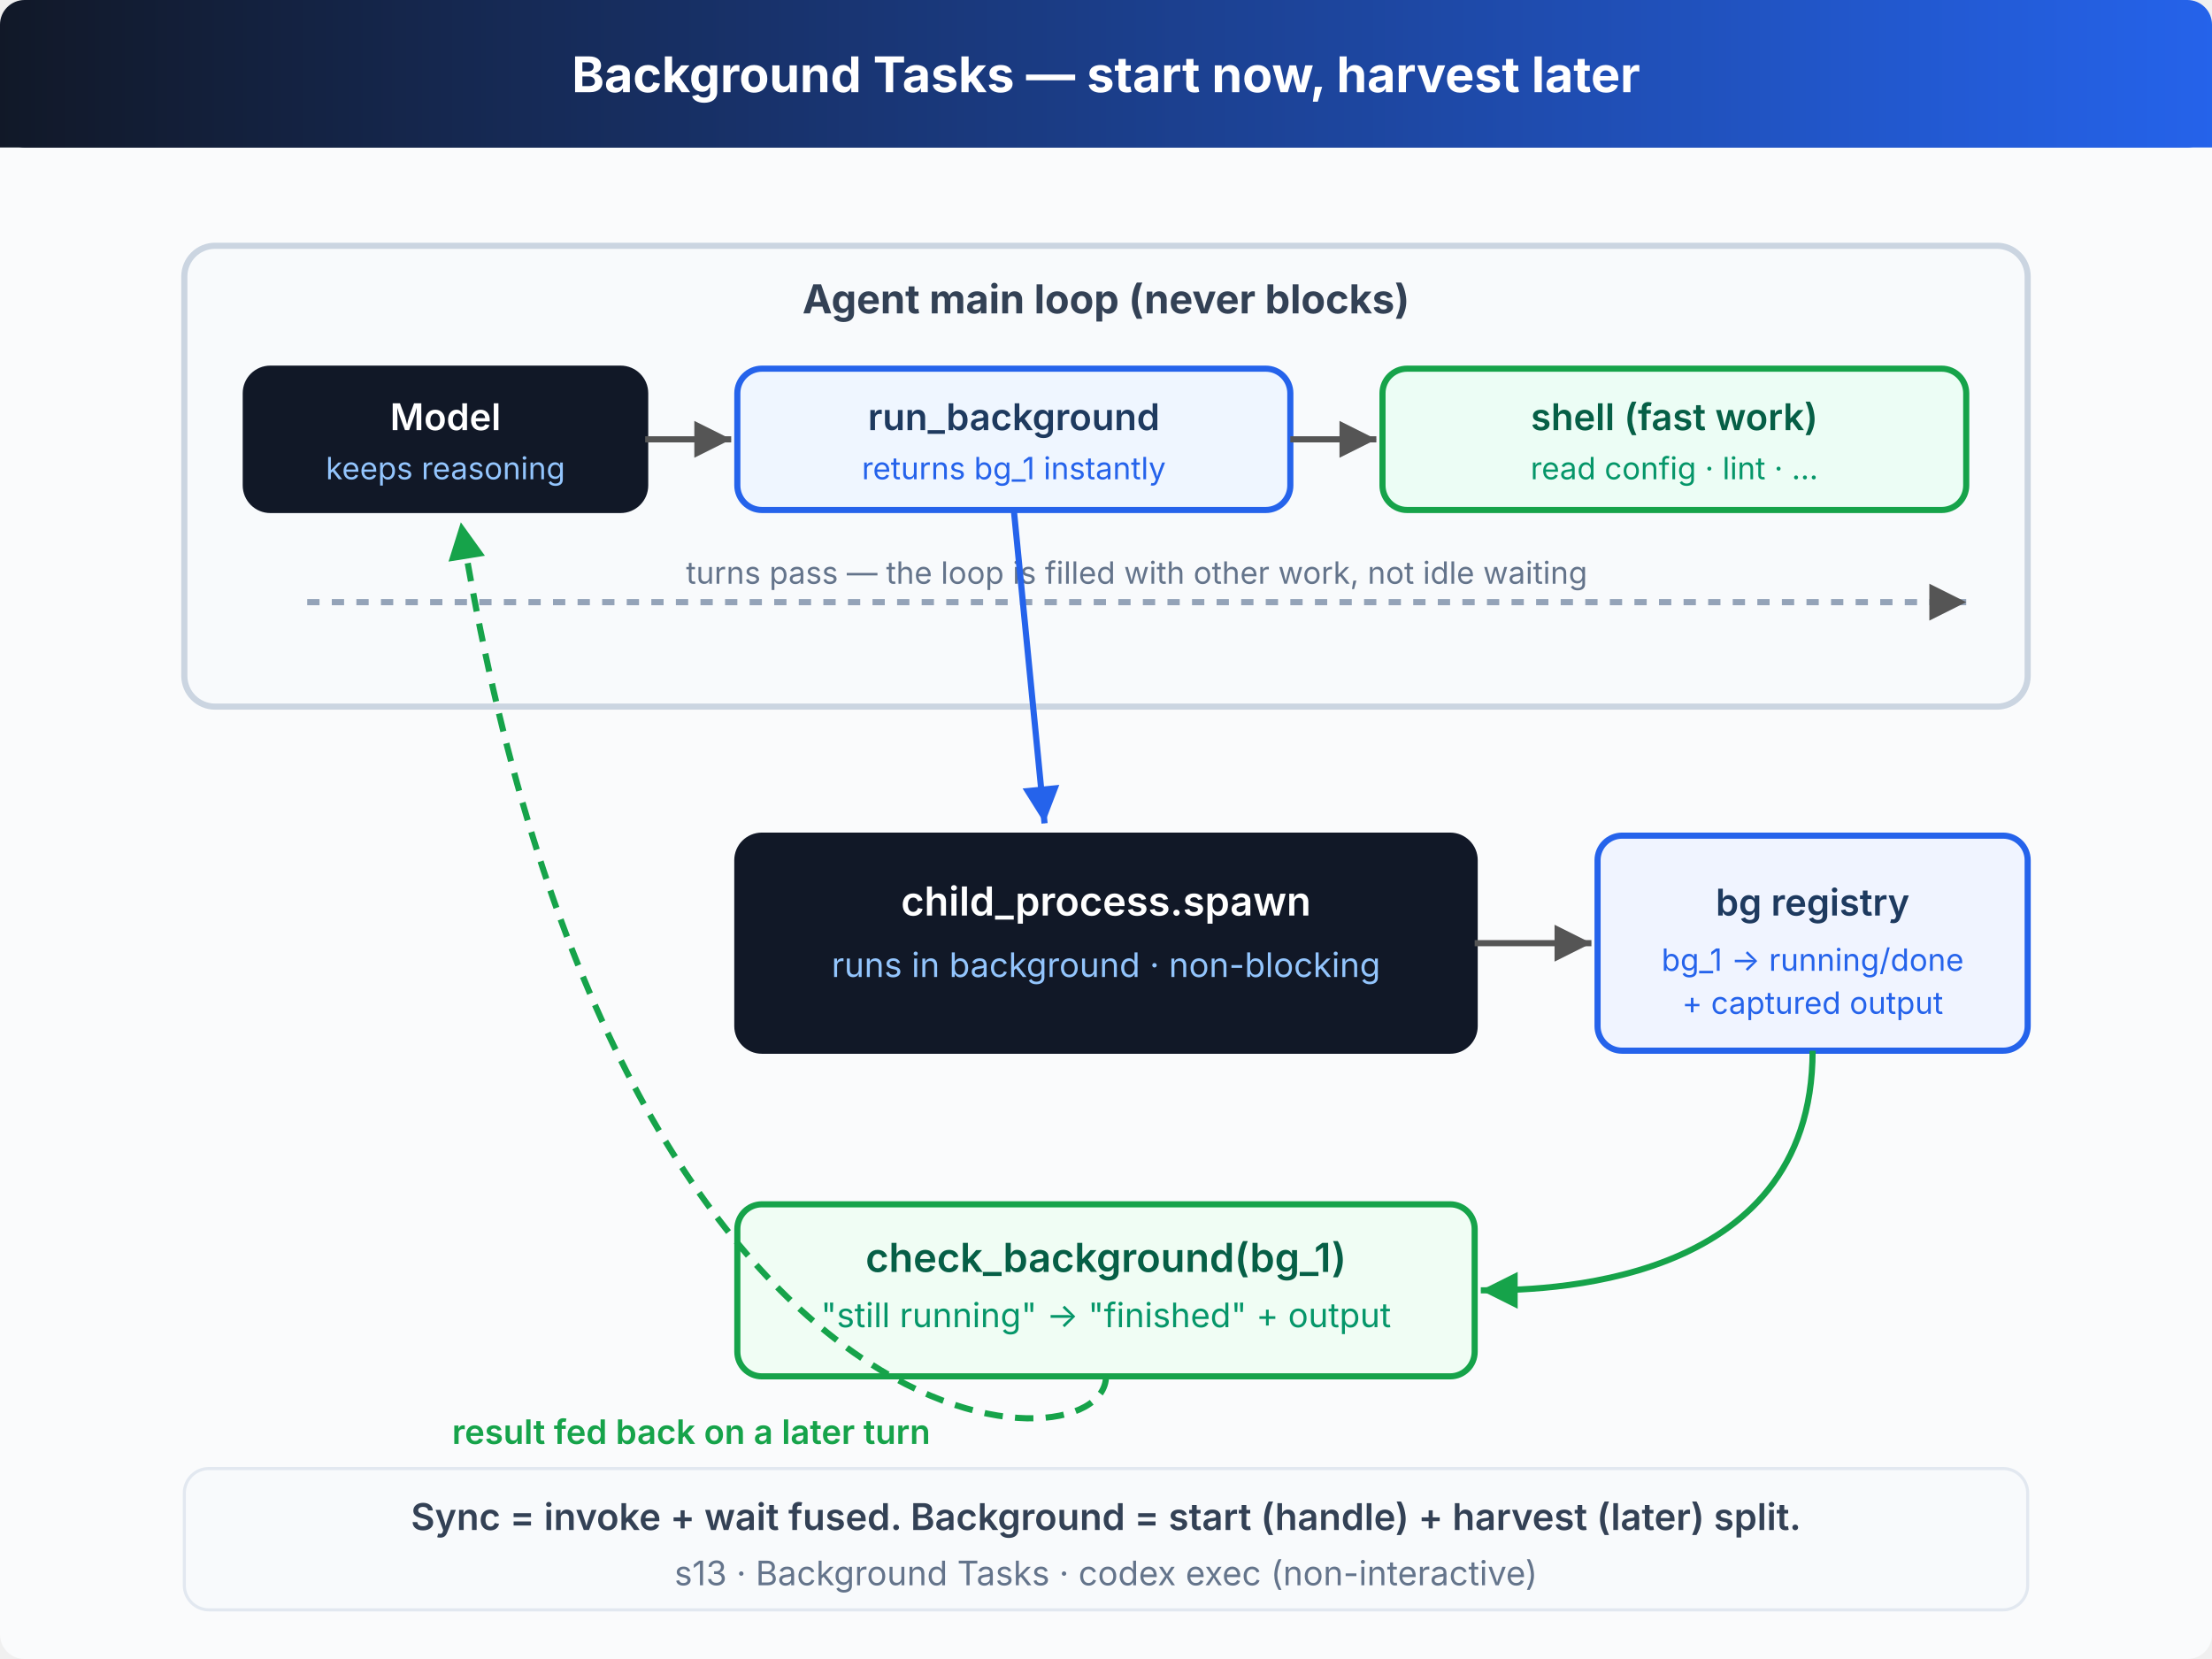
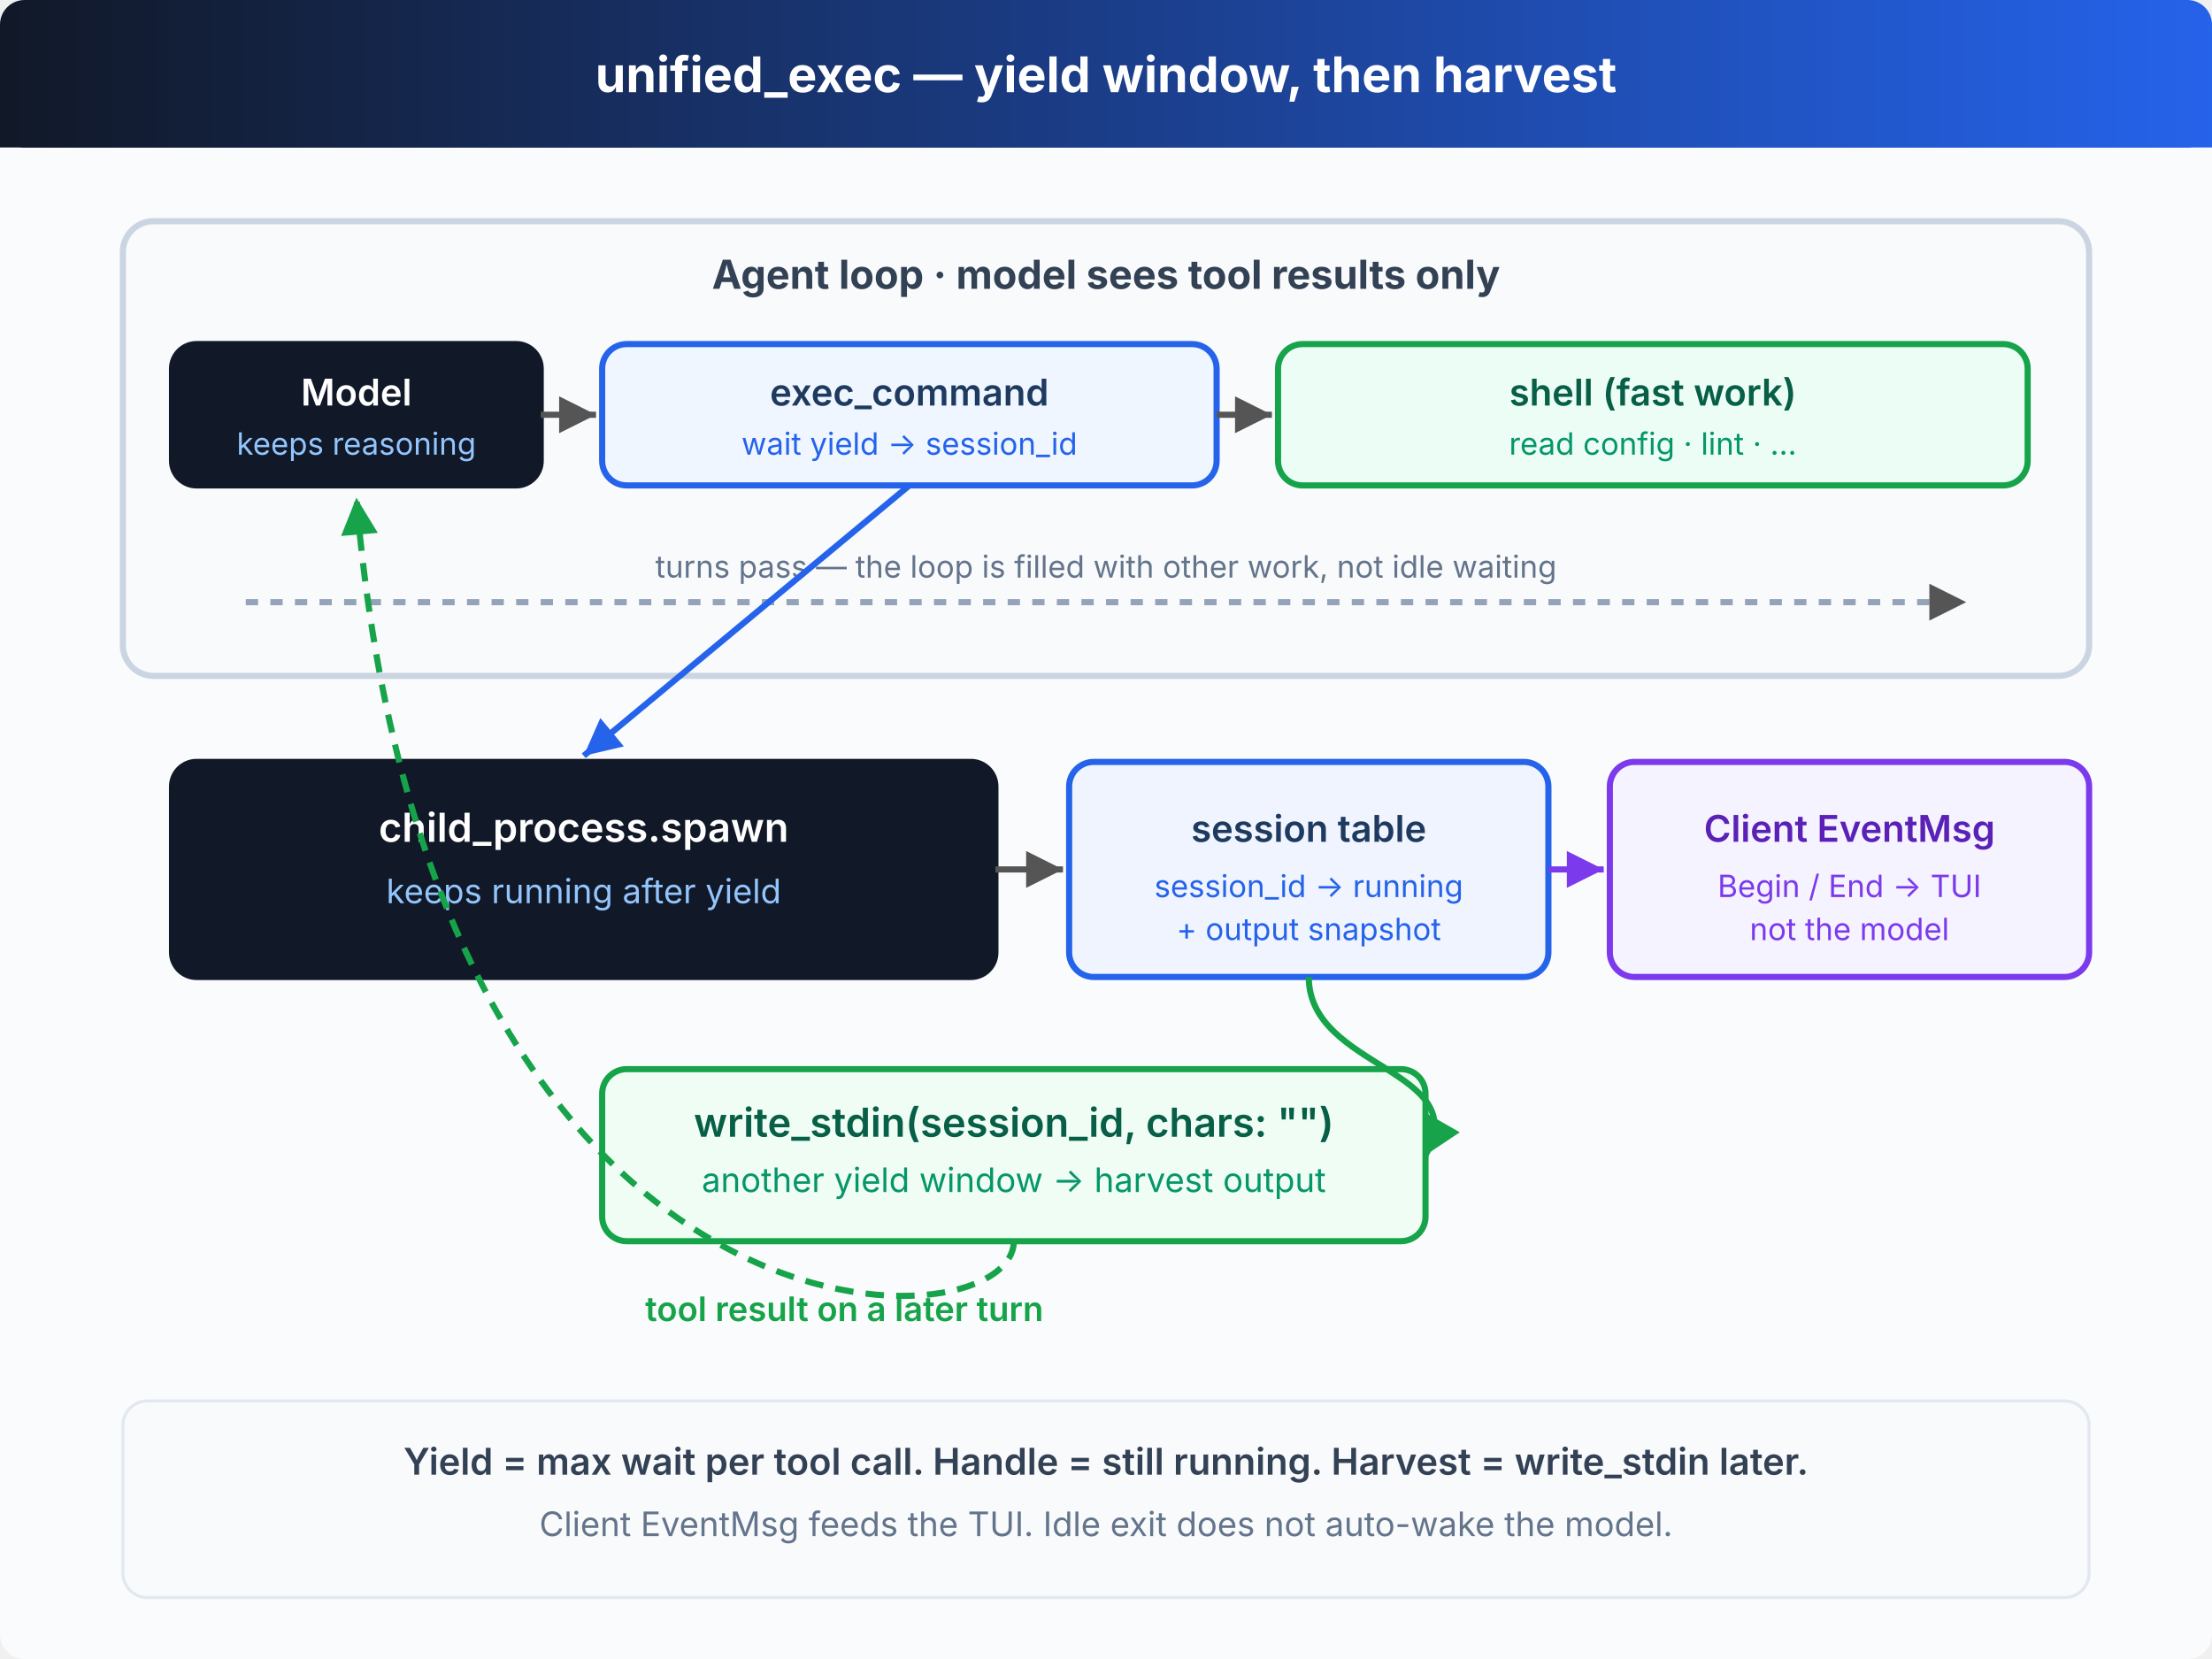
<svg xmlns="http://www.w3.org/2000/svg" viewBox="0 0 720 540" font-family="system-ui, -apple-system, sans-serif">
  <defs>
    <marker id="arrow" viewBox="0 0 10 10" refX="10" refY="5" markerWidth="6" markerHeight="6" orient="auto-start-reverse">
      <path d="M 0 0 L 10 5 L 0 10 z" fill="#555" />
    </marker>
    <marker id="arrow-blue" viewBox="0 0 10 10" refX="10" refY="5" markerWidth="6" markerHeight="6" orient="auto-start-reverse">
      <path d="M 0 0 L 10 5 L 0 10 z" fill="#2563eb" />
    </marker>
    <marker id="arrow-green" viewBox="0 0 10 10" refX="10" refY="5" markerWidth="6" markerHeight="6" orient="auto-start-reverse">
      <path d="M 0 0 L 10 5 L 0 10 z" fill="#16a34a" />
    </marker>
+     <marker id="arrow-purple" viewBox="0 0 10 10" refX="10" refY="5" markerWidth="6" markerHeight="6" orient="auto-start-reverse">
+       <path d="M 0 0 L 10 5 L 0 10 z" fill="#7c3aed" />
+     </marker>
    <linearGradient id="header" x1="0" y1="0" x2="1" y2="0">
      <stop offset="0%" stop-color="#111827" />
      <stop offset="100%" stop-color="#2563eb" />
    </linearGradient>
  </defs>
  <rect width="720" height="540" fill="#fafbfc" rx="8" />
  <rect x="0" y="0" width="720" height="48" fill="url(#header)" rx="8" />
  <rect x="0" y="40" width="720" height="8" fill="url(#header)" />
-   <text x="360" y="30" fill="#fff" font-size="16" font-weight="700" text-anchor="middle">Background Tasks — start now, harvest later</text>
-   <rect x="60" y="80" width="600" height="150" rx="10" fill="#f8fafc" stroke="#cbd5e1" stroke-width="2" />
-   <text x="360" y="102" fill="#334155" font-size="13" font-weight="700" text-anchor="middle">Agent main loop (never blocks)</text>
-   <rect x="80" y="120" width="130" height="46" rx="8" fill="#111827" stroke="#111827" stroke-width="2" />
-   <text x="145" y="140" fill="#fff" font-size="12" font-weight="600" text-anchor="middle">Model</text>
-   <text x="145" y="156" fill="#93c5fd" font-size="10" text-anchor="middle">keeps reasoning</text>
-   <rect x="240" y="120" width="180" height="46" rx="8" fill="#eff6ff" stroke="#2563eb" stroke-width="2" />
-   <text x="330" y="140" fill="#1e3a5f" font-size="12" font-weight="600" text-anchor="middle">run_background</text>
-   <text x="330" y="156" fill="#2563eb" font-size="10" text-anchor="middle">returns bg_1 instantly</text>
-   <rect x="450" y="120" width="190" height="46" rx="8" fill="#ecfdf5" stroke="#16a34a" stroke-width="2" />
-   <text x="545" y="140" fill="#065f46" font-size="12" font-weight="600" text-anchor="middle">shell (fast work)</text>
-   <text x="545" y="156" fill="#059669" font-size="10" text-anchor="middle">read config · lint · ...</text>
-   <line x1="210" y1="143" x2="238" y2="143" stroke="#555" stroke-width="2" marker-end="url(#arrow)" />
-   <line x1="420" y1="143" x2="448" y2="143" stroke="#555" stroke-width="2" marker-end="url(#arrow)" />
-   <line x1="100" y1="196" x2="640" y2="196" stroke="#94a3b8" stroke-width="2" stroke-dasharray="4 4" marker-end="url(#arrow)" />
-   <text x="370" y="190" fill="#64748b" font-size="10" text-anchor="middle">turns pass — the loop is filled with other work, not idle waiting</text>
-   <rect x="240" y="272" width="240" height="70" rx="8" fill="#111827" stroke="#111827" stroke-width="2" />
-   <text x="360" y="298" fill="#fff" font-size="13" font-weight="600" text-anchor="middle">child_process.spawn</text>
-   <text x="360" y="318" fill="#93c5fd" font-size="11" text-anchor="middle">runs in background · non-blocking</text>
-   <rect x="520" y="272" width="140" height="70" rx="8" fill="#f0f4ff" stroke="#2563eb" stroke-width="2" />
-   <text x="590" y="298" fill="#1e3a5f" font-size="12" font-weight="600" text-anchor="middle">bg registry</text>
-   <text x="590" y="316" fill="#2563eb" font-size="10" text-anchor="middle">bg_1 → running/done</text>
-   <text x="590" y="330" fill="#2563eb" font-size="10" text-anchor="middle">+ captured output</text>
-   <path d="M 330 166 L 340 268" fill="none" stroke="#2563eb" stroke-width="2" marker-end="url(#arrow-blue)" />
-   <line x1="480" y1="307" x2="518" y2="307" stroke="#555" stroke-width="2" marker-end="url(#arrow)" />
-   <rect x="240" y="392" width="240" height="56" rx="8" fill="#f0fdf4" stroke="#16a34a" stroke-width="2" />
-   <text x="360" y="414" fill="#065f46" font-size="13" font-weight="600" text-anchor="middle">check_background(bg_1)</text>
-   <text x="360" y="432" fill="#059669" font-size="11" text-anchor="middle">"still running" → "finished" + output</text>
-   <path d="M 590 342 C 590 420 500 420 482 420" fill="none" stroke="#16a34a" stroke-width="2" marker-end="url(#arrow-green)" />
-   <path d="M 360 448 C 360 480 200 480 150 170" fill="none" stroke="#16a34a" stroke-width="2" stroke-dasharray="6 4" marker-end="url(#arrow-green)" />
-   <text x="225" y="470" fill="#16a34a" font-size="11" font-weight="600" text-anchor="middle">result fed back on a later turn</text>
-   <rect x="60" y="478" width="600" height="46" rx="8" fill="#f8fafc" stroke="#e2e8f0" />
-   <text x="360" y="498" fill="#334155" font-size="12" font-weight="600" text-anchor="middle">Sync = invoke + wait fused. Background = start (handle) + harvest (later) split.</text>
-   <text x="360" y="516" fill="#64748b" font-size="11" text-anchor="middle">s13 · Background Tasks · codex exec (non-interactive)</text>
+   <text x="360" y="30" fill="#fff" font-size="16" font-weight="700" text-anchor="middle">unified_exec — yield window, then harvest</text>
+   <rect x="40" y="72" width="640" height="148" rx="10" fill="#f8fafc" stroke="#cbd5e1" stroke-width="2" />
+   <text x="360" y="94" fill="#334155" font-size="13" font-weight="700" text-anchor="middle">Agent loop · model sees tool results only</text>
+   <rect x="56" y="112" width="120" height="46" rx="8" fill="#111827" stroke="#111827" stroke-width="2" />
+   <text x="116" y="132" fill="#fff" font-size="12" font-weight="600" text-anchor="middle">Model</text>
+   <text x="116" y="148" fill="#93c5fd" font-size="10" text-anchor="middle">keeps reasoning</text>
+   <rect x="196" y="112" width="200" height="46" rx="8" fill="#eff6ff" stroke="#2563eb" stroke-width="2" />
+   <text x="296" y="132" fill="#1e3a5f" font-size="12" font-weight="600" text-anchor="middle">exec_command</text>
+   <text x="296" y="148" fill="#2563eb" font-size="10" text-anchor="middle">wait yield → session_id</text>
+   <rect x="416" y="112" width="244" height="46" rx="8" fill="#ecfdf5" stroke="#16a34a" stroke-width="2" />
+   <text x="538" y="132" fill="#065f46" font-size="12" font-weight="600" text-anchor="middle">shell (fast work)</text>
+   <text x="538" y="148" fill="#059669" font-size="10" text-anchor="middle">read config · lint · ...</text>
+   <line x1="176" y1="135" x2="194" y2="135" stroke="#555" stroke-width="2" marker-end="url(#arrow)" />
+   <line x1="396" y1="135" x2="414" y2="135" stroke="#555" stroke-width="2" marker-end="url(#arrow)" />
+   <line x1="80" y1="196" x2="640" y2="196" stroke="#94a3b8" stroke-width="2" stroke-dasharray="4 4" marker-end="url(#arrow)" />
+   <text x="360" y="188" fill="#64748b" font-size="10" text-anchor="middle">turns pass — the loop is filled with other work, not idle waiting</text>
+   <rect x="56" y="248" width="268" height="70" rx="8" fill="#111827" stroke="#111827" stroke-width="2" />
+   <text x="190" y="274" fill="#fff" font-size="13" font-weight="600" text-anchor="middle">child_process.spawn</text>
+   <text x="190" y="294" fill="#93c5fd" font-size="11" text-anchor="middle">keeps running after yield</text>
+   <rect x="348" y="248" width="156" height="70" rx="8" fill="#f0f4ff" stroke="#2563eb" stroke-width="2" />
+   <text x="426" y="274" fill="#1e3a5f" font-size="12" font-weight="600" text-anchor="middle">session table</text>
+   <text x="426" y="292" fill="#2563eb" font-size="10" text-anchor="middle">session_id → running</text>
+   <text x="426" y="306" fill="#2563eb" font-size="10" text-anchor="middle">+ output snapshot</text>
+   <rect x="524" y="248" width="156" height="70" rx="8" fill="#f5f3ff" stroke="#7c3aed" stroke-width="2" />
+   <text x="602" y="274" fill="#5b21b6" font-size="12" font-weight="600" text-anchor="middle">Client EventMsg</text>
+   <text x="602" y="292" fill="#7c3aed" font-size="10" text-anchor="middle">Begin / End → TUI</text>
+   <text x="602" y="306" fill="#7c3aed" font-size="10" text-anchor="middle">not the model</text>
+   <path d="M 296 158 L 190 246" fill="none" stroke="#2563eb" stroke-width="2" marker-end="url(#arrow-blue)" />
+   <line x1="324" y1="283" x2="346" y2="283" stroke="#555" stroke-width="2" marker-end="url(#arrow)" />
+   <line x1="504" y1="283" x2="522" y2="283" stroke="#7c3aed" stroke-width="2" marker-end="url(#arrow-purple)" />
+   <rect x="196" y="348" width="268" height="56" rx="8" fill="#f0fdf4" stroke="#16a34a" stroke-width="2" />
+   <text x="330" y="370" fill="#065f46" font-size="13" font-weight="600" text-anchor="middle">write_stdin(session_id, chars: "")</text>
+   <text x="330" y="388" fill="#059669" font-size="11" text-anchor="middle">another yield window → harvest output</text>
+   <path d="M 426 318 C 426 348 480 348 464 376" fill="none" stroke="#16a34a" stroke-width="2" marker-end="url(#arrow-green)" />
+   <path d="M 330 404 C 330 440 140 448 116 162" fill="none" stroke="#16a34a" stroke-width="2" stroke-dasharray="6 4" marker-end="url(#arrow-green)" />
+   <text x="210" y="430" fill="#16a34a" font-size="11" font-weight="600">tool result on a later turn</text>
+   <rect x="40" y="456" width="640" height="64" rx="8" fill="#f8fafc" stroke="#e2e8f0" />
+   <text x="360" y="480" fill="#334155" font-size="12" font-weight="600" text-anchor="middle">Yield = max wait per tool call. Handle = still running. Harvest = write_stdin later.</text>
+   <text x="360" y="500" fill="#64748b" font-size="11" text-anchor="middle">Client EventMsg feeds the TUI. Idle exit does not auto-wake the model.</text>
</svg>
